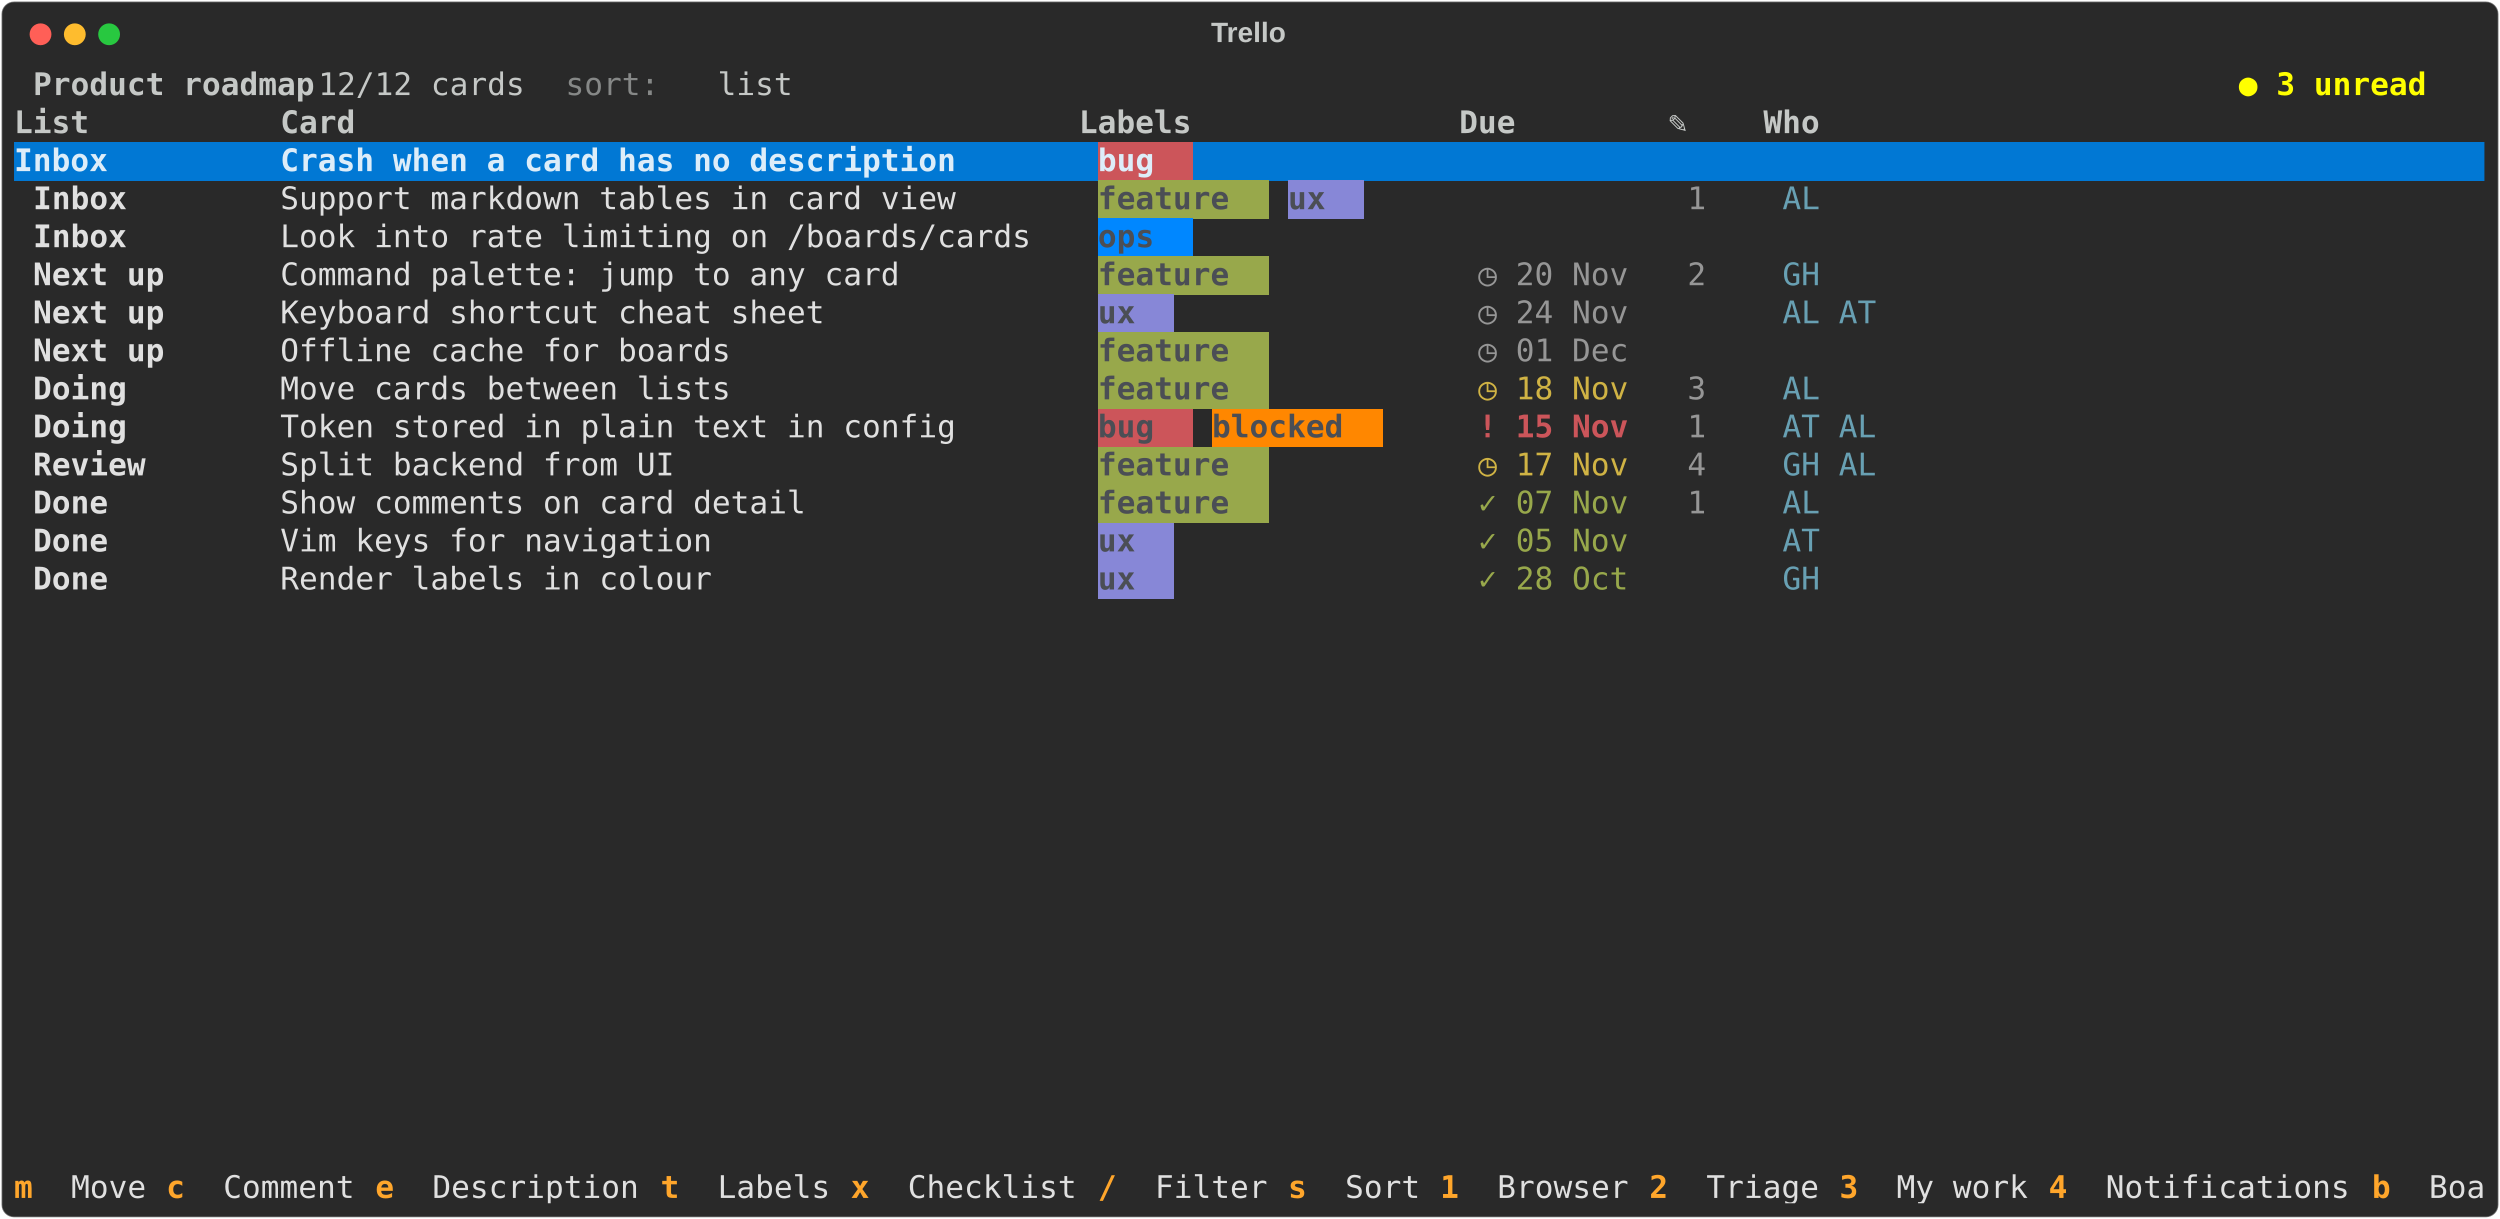
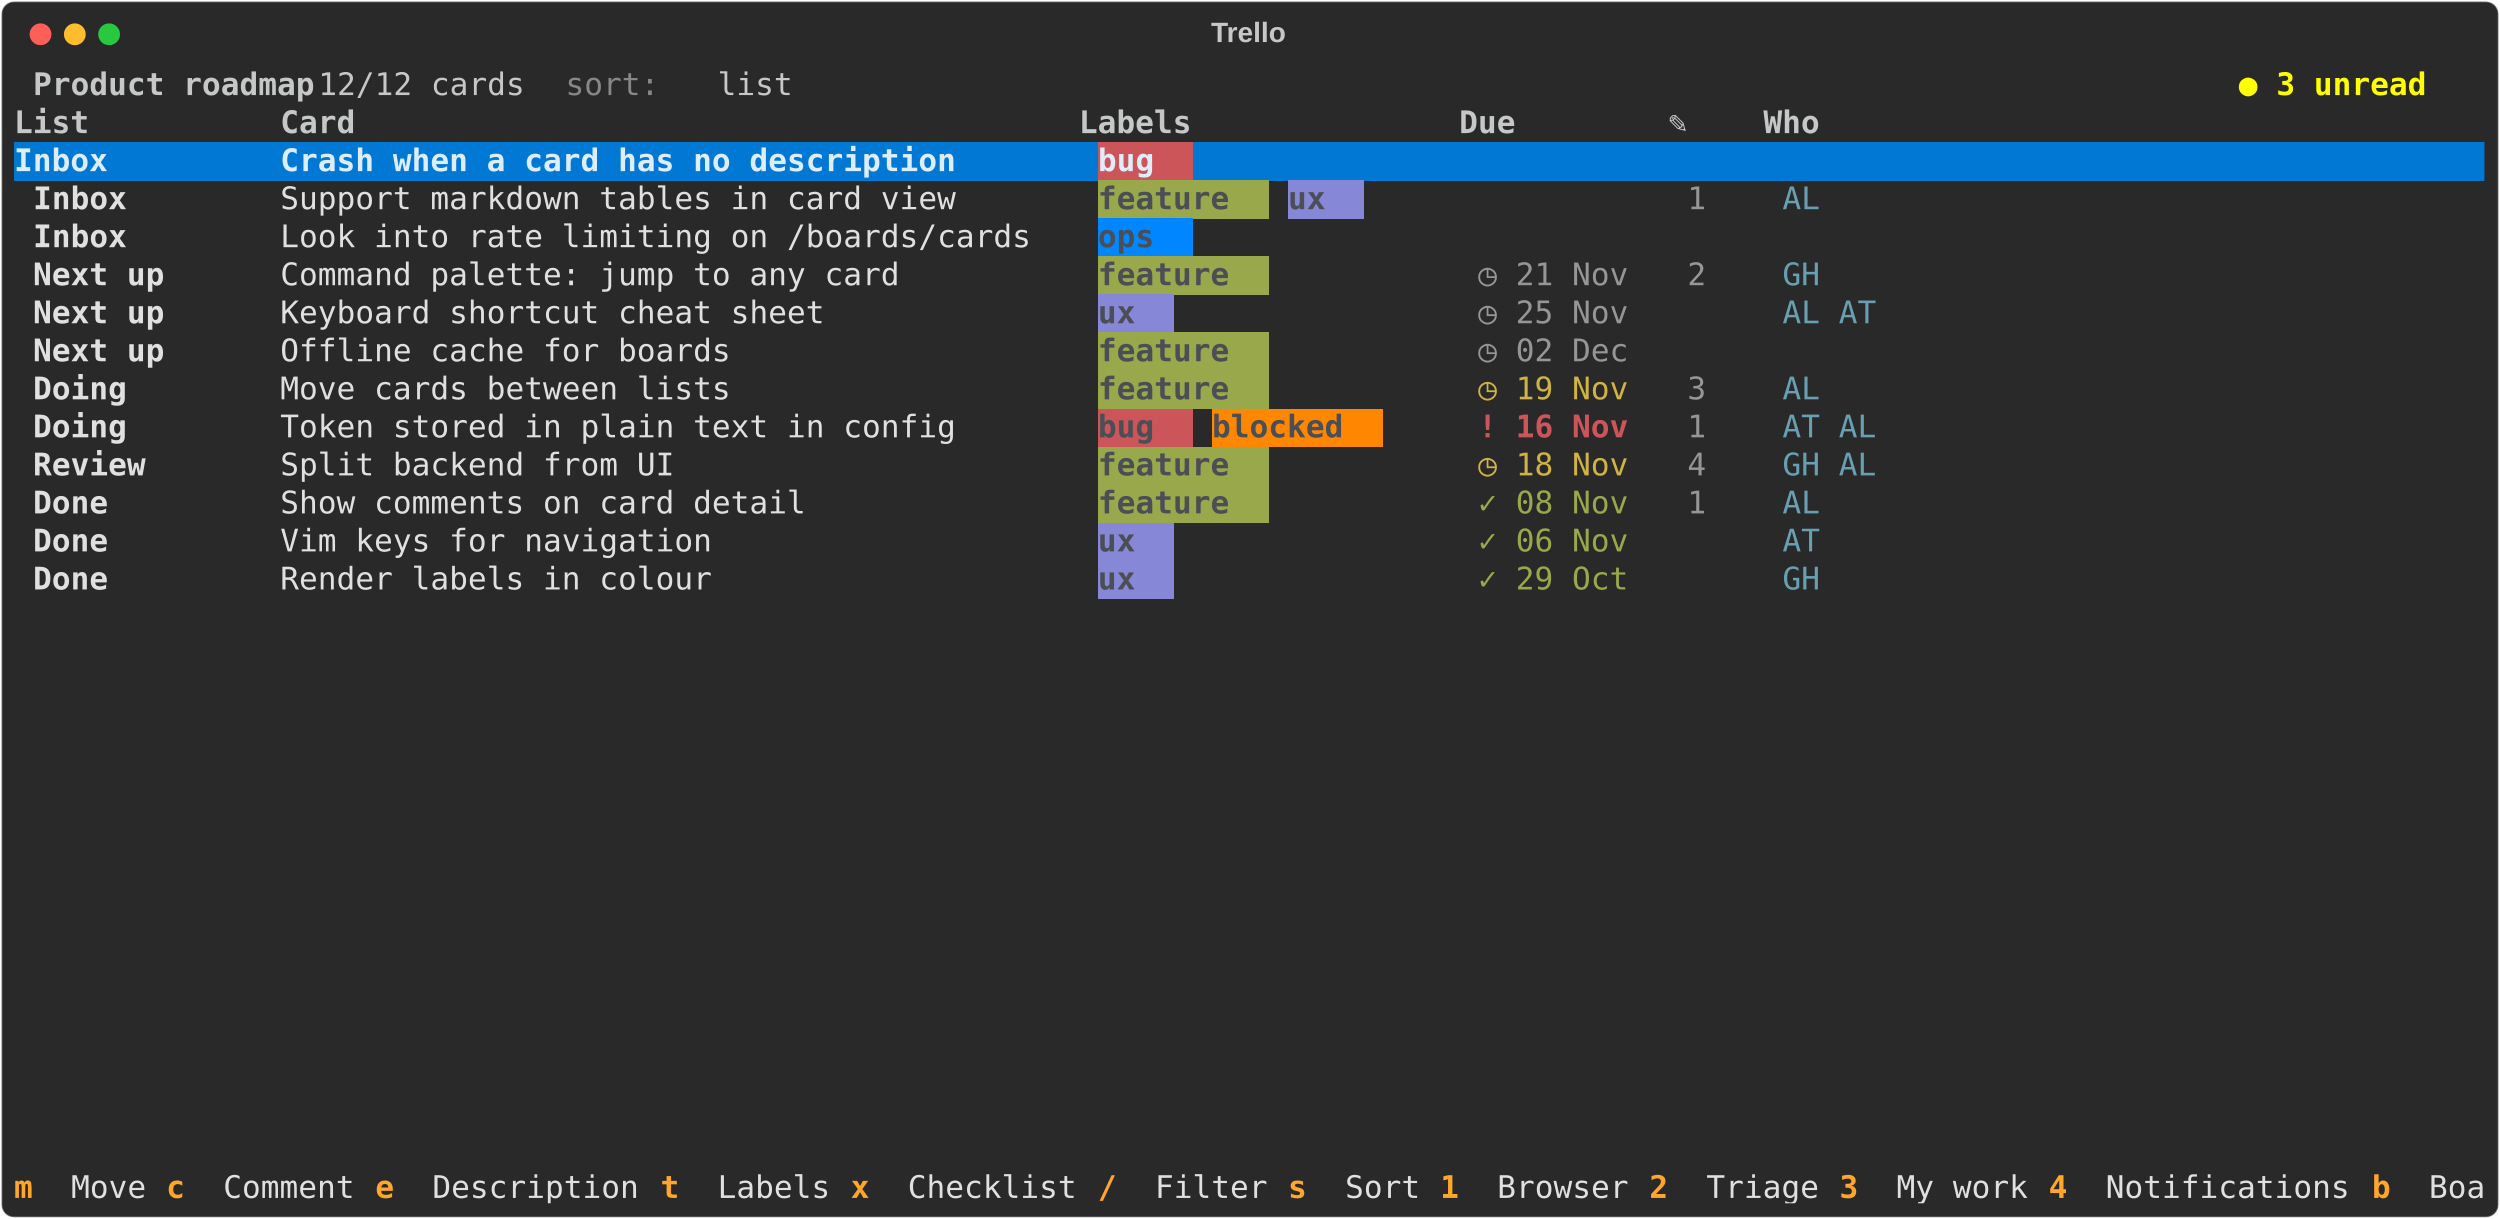
<svg xmlns="http://www.w3.org/2000/svg" class="rich-terminal" viewBox="0 0 1604 782.0">
  <style>

    @font-face {
        font-family: "Fira Code";
        src: local("FiraCode-Regular"),
                url("https://cdnjs.cloudflare.com/ajax/libs/firacode/6.2.0/woff2/FiraCode-Regular.woff2") format("woff2"),
                url("https://cdnjs.cloudflare.com/ajax/libs/firacode/6.2.0/woff/FiraCode-Regular.woff") format("woff");
        font-style: normal;
        font-weight: 400;
    }
    @font-face {
        font-family: "Fira Code";
        src: local("FiraCode-Bold"),
                url("https://cdnjs.cloudflare.com/ajax/libs/firacode/6.2.0/woff2/FiraCode-Bold.woff2") format("woff2"),
                url("https://cdnjs.cloudflare.com/ajax/libs/firacode/6.2.0/woff/FiraCode-Bold.woff") format("woff");
        font-style: bold;
        font-weight: 700;
    }

-     .terminal-4224282291-matrix {
+     .terminal-816737980-matrix {
        font-family: Fira Code, monospace;
        font-size: 20px;
        line-height: 24.4px;
        font-variant-east-asian: full-width;
    }

-     .terminal-4224282291-title {
+     .terminal-816737980-title {
        font-size: 18px;
        font-weight: bold;
        font-family: arial;
    }

-     .terminal-4224282291-r1 { fill: #c5c8c6 }
- .terminal-4224282291-r2 { fill: #c5c8c6;font-weight: bold }
- .terminal-4224282291-r3 { fill: #868887 }
- .terminal-4224282291-r4 { fill: #ffff00;font-weight: bold }
- .terminal-4224282291-r5 { fill: #fea62b }
- .terminal-4224282291-r6 { fill: #ddedf9;font-weight: bold }
- .terminal-4224282291-r7 { fill: #e0e0e0 }
- .terminal-4224282291-r8 { fill: #e0e0e0;font-weight: bold }
- .terminal-4224282291-r9 { fill: #4b4e55;font-weight: bold }
- .terminal-4224282291-r10 { fill: #969696 }
- .terminal-4224282291-r11 { fill: #68a0b3 }
- .terminal-4224282291-r12 { fill: #d0b344 }
- .terminal-4224282291-r13 { fill: #cc555a;font-weight: bold }
- .terminal-4224282291-r14 { fill: #98a84b }
- .terminal-4224282291-r15 { fill: #ffa62b;font-weight: bold }
+     .terminal-816737980-r1 { fill: #c5c8c6 }
+ .terminal-816737980-r2 { fill: #c5c8c6;font-weight: bold }
+ .terminal-816737980-r3 { fill: #868887 }
+ .terminal-816737980-r4 { fill: #ffff00;font-weight: bold }
+ .terminal-816737980-r5 { fill: #fea62b }
+ .terminal-816737980-r6 { fill: #ddedf9;font-weight: bold }
+ .terminal-816737980-r7 { fill: #e0e0e0 }
+ .terminal-816737980-r8 { fill: #e0e0e0;font-weight: bold }
+ .terminal-816737980-r9 { fill: #4b4e55;font-weight: bold }
+ .terminal-816737980-r10 { fill: #969696 }
+ .terminal-816737980-r11 { fill: #68a0b3 }
+ .terminal-816737980-r12 { fill: #d0b344 }
+ .terminal-816737980-r13 { fill: #cc555a;font-weight: bold }
+ .terminal-816737980-r14 { fill: #98a84b }
+ .terminal-816737980-r15 { fill: #ffa62b;font-weight: bold }
    </style>
  <defs>
-     <clipPath id="terminal-4224282291-clip-terminal">
+     <clipPath id="terminal-816737980-clip-terminal">
      <rect x="0" y="0" width="1585.0" height="731.0" />
    </clipPath>
-     <clipPath id="terminal-4224282291-line-0">
+     <clipPath id="terminal-816737980-line-0">
      <rect x="0" y="1.5" width="1586" height="24.65" />
    </clipPath>
-     <clipPath id="terminal-4224282291-line-1">
+     <clipPath id="terminal-816737980-line-1">
      <rect x="0" y="25.9" width="1586" height="24.65" />
    </clipPath>
-     <clipPath id="terminal-4224282291-line-2">
+     <clipPath id="terminal-816737980-line-2">
      <rect x="0" y="50.3" width="1586" height="24.65" />
    </clipPath>
-     <clipPath id="terminal-4224282291-line-3">
+     <clipPath id="terminal-816737980-line-3">
      <rect x="0" y="74.7" width="1586" height="24.65" />
    </clipPath>
-     <clipPath id="terminal-4224282291-line-4">
+     <clipPath id="terminal-816737980-line-4">
      <rect x="0" y="99.1" width="1586" height="24.65" />
    </clipPath>
-     <clipPath id="terminal-4224282291-line-5">
+     <clipPath id="terminal-816737980-line-5">
      <rect x="0" y="123.5" width="1586" height="24.65" />
    </clipPath>
-     <clipPath id="terminal-4224282291-line-6">
+     <clipPath id="terminal-816737980-line-6">
      <rect x="0" y="147.9" width="1586" height="24.65" />
    </clipPath>
-     <clipPath id="terminal-4224282291-line-7">
+     <clipPath id="terminal-816737980-line-7">
      <rect x="0" y="172.3" width="1586" height="24.65" />
    </clipPath>
-     <clipPath id="terminal-4224282291-line-8">
+     <clipPath id="terminal-816737980-line-8">
      <rect x="0" y="196.7" width="1586" height="24.65" />
    </clipPath>
-     <clipPath id="terminal-4224282291-line-9">
+     <clipPath id="terminal-816737980-line-9">
      <rect x="0" y="221.1" width="1586" height="24.65" />
    </clipPath>
-     <clipPath id="terminal-4224282291-line-10">
+     <clipPath id="terminal-816737980-line-10">
      <rect x="0" y="245.5" width="1586" height="24.65" />
    </clipPath>
-     <clipPath id="terminal-4224282291-line-11">
+     <clipPath id="terminal-816737980-line-11">
      <rect x="0" y="269.9" width="1586" height="24.65" />
    </clipPath>
-     <clipPath id="terminal-4224282291-line-12">
+     <clipPath id="terminal-816737980-line-12">
      <rect x="0" y="294.3" width="1586" height="24.65" />
    </clipPath>
-     <clipPath id="terminal-4224282291-line-13">
+     <clipPath id="terminal-816737980-line-13">
      <rect x="0" y="318.7" width="1586" height="24.65" />
    </clipPath>
-     <clipPath id="terminal-4224282291-line-14">
+     <clipPath id="terminal-816737980-line-14">
      <rect x="0" y="343.1" width="1586" height="24.65" />
    </clipPath>
-     <clipPath id="terminal-4224282291-line-15">
+     <clipPath id="terminal-816737980-line-15">
      <rect x="0" y="367.5" width="1586" height="24.65" />
    </clipPath>
-     <clipPath id="terminal-4224282291-line-16">
+     <clipPath id="terminal-816737980-line-16">
      <rect x="0" y="391.9" width="1586" height="24.65" />
    </clipPath>
-     <clipPath id="terminal-4224282291-line-17">
+     <clipPath id="terminal-816737980-line-17">
      <rect x="0" y="416.3" width="1586" height="24.65" />
    </clipPath>
-     <clipPath id="terminal-4224282291-line-18">
+     <clipPath id="terminal-816737980-line-18">
      <rect x="0" y="440.7" width="1586" height="24.65" />
    </clipPath>
-     <clipPath id="terminal-4224282291-line-19">
+     <clipPath id="terminal-816737980-line-19">
      <rect x="0" y="465.1" width="1586" height="24.65" />
    </clipPath>
-     <clipPath id="terminal-4224282291-line-20">
+     <clipPath id="terminal-816737980-line-20">
      <rect x="0" y="489.5" width="1586" height="24.65" />
    </clipPath>
-     <clipPath id="terminal-4224282291-line-21">
+     <clipPath id="terminal-816737980-line-21">
      <rect x="0" y="513.9" width="1586" height="24.65" />
    </clipPath>
-     <clipPath id="terminal-4224282291-line-22">
+     <clipPath id="terminal-816737980-line-22">
      <rect x="0" y="538.3" width="1586" height="24.65" />
    </clipPath>
-     <clipPath id="terminal-4224282291-line-23">
+     <clipPath id="terminal-816737980-line-23">
      <rect x="0" y="562.7" width="1586" height="24.65" />
    </clipPath>
-     <clipPath id="terminal-4224282291-line-24">
+     <clipPath id="terminal-816737980-line-24">
      <rect x="0" y="587.1" width="1586" height="24.65" />
    </clipPath>
-     <clipPath id="terminal-4224282291-line-25">
+     <clipPath id="terminal-816737980-line-25">
      <rect x="0" y="611.5" width="1586" height="24.65" />
    </clipPath>
-     <clipPath id="terminal-4224282291-line-26">
+     <clipPath id="terminal-816737980-line-26">
      <rect x="0" y="635.9" width="1586" height="24.65" />
    </clipPath>
-     <clipPath id="terminal-4224282291-line-27">
+     <clipPath id="terminal-816737980-line-27">
      <rect x="0" y="660.3" width="1586" height="24.65" />
    </clipPath>
-     <clipPath id="terminal-4224282291-line-28">
+     <clipPath id="terminal-816737980-line-28">
      <rect x="0" y="684.7" width="1586" height="24.65" />
    </clipPath>
  </defs>
  <rect fill="#292929" stroke="rgba(255,255,255,0.35)" stroke-width="1" x="1" y="1" width="1602" height="780" rx="8" />
-   <text class="terminal-4224282291-title" fill="#c5c8c6" text-anchor="middle" x="801" y="27">Trello</text>
+   <text class="terminal-816737980-title" fill="#c5c8c6" text-anchor="middle" x="801" y="27">Trello</text>
  <g transform="translate(26,22)">
    <circle cx="0" cy="0" r="7" fill="#ff5f57" />
    <circle cx="22" cy="0" r="7" fill="#febc2e" />
    <circle cx="44" cy="0" r="7" fill="#28c840" />
  </g>
-   <g transform="translate(9, 41)" clip-path="url(#terminal-4224282291-clip-terminal)">
+   <g transform="translate(9, 41)" clip-path="url(#terminal-816737980-clip-terminal)">
    <rect fill="#0178d4" x="0" y="50.3" width="170.8" height="24.65" shape-rendering="crispEdges" />
    <rect fill="#0178d4" x="170.8" y="50.3" width="512.4" height="24.65" shape-rendering="crispEdges" />
    <rect fill="#0178d4" x="683.2" y="50.3" width="12.2" height="24.65" shape-rendering="crispEdges" />
    <rect fill="#cc555a" x="695.4" y="50.3" width="61" height="24.65" shape-rendering="crispEdges" />
    <rect fill="#0178d4" x="756.4" y="50.3" width="170.8" height="24.65" shape-rendering="crispEdges" />
    <rect fill="#0178d4" x="927.2" y="50.3" width="134.2" height="24.65" shape-rendering="crispEdges" />
    <rect fill="#0178d4" x="1061.4" y="50.3" width="61" height="24.65" shape-rendering="crispEdges" />
    <rect fill="#0178d4" x="1122.4" y="50.3" width="122" height="24.65" shape-rendering="crispEdges" />
    <rect fill="#0178d4" x="1244.4" y="50.3" width="341.6" height="24.65" shape-rendering="crispEdges" />
    <rect fill="#98a84b" x="695.4" y="74.7" width="109.8" height="24.65" shape-rendering="crispEdges" />
    <rect fill="#8787d7" x="817.4" y="74.7" width="48.8" height="24.65" shape-rendering="crispEdges" />
    <rect fill="#0087ff" x="695.4" y="99.1" width="61" height="24.65" shape-rendering="crispEdges" />
    <rect fill="#98a84b" x="695.4" y="123.5" width="109.8" height="24.65" shape-rendering="crispEdges" />
    <rect fill="#8787d7" x="695.4" y="147.9" width="48.8" height="24.65" shape-rendering="crispEdges" />
    <rect fill="#98a84b" x="695.4" y="172.3" width="109.8" height="24.65" shape-rendering="crispEdges" />
    <rect fill="#98a84b" x="695.4" y="196.7" width="109.8" height="24.65" shape-rendering="crispEdges" />
    <rect fill="#cc555a" x="695.4" y="221.1" width="61" height="24.65" shape-rendering="crispEdges" />
    <rect fill="#ff8700" x="768.6" y="221.1" width="109.8" height="24.65" shape-rendering="crispEdges" />
    <rect fill="#98a84b" x="695.4" y="245.5" width="109.8" height="24.65" shape-rendering="crispEdges" />
    <rect fill="#98a84b" x="695.4" y="269.9" width="109.8" height="24.65" shape-rendering="crispEdges" />
    <rect fill="#8787d7" x="695.4" y="294.3" width="48.8" height="24.65" shape-rendering="crispEdges" />
    <rect fill="#8787d7" x="695.4" y="318.7" width="48.8" height="24.65" shape-rendering="crispEdges" />
-     <g class="terminal-4224282291-matrix">
-       <text class="terminal-4224282291-r2" x="12.2" y="20" textLength="183" clip-path="url(#terminal-4224282291-line-0)">Product roadmap</text>
-       <text class="terminal-4224282291-r1" x="195.2" y="20" textLength="158.6" clip-path="url(#terminal-4224282291-line-0)">  12/12 cards</text>
-       <text class="terminal-4224282291-r3" x="353.8" y="20" textLength="97.6" clip-path="url(#terminal-4224282291-line-0)">  sort: </text>
-       <text class="terminal-4224282291-r1" x="451.4" y="20" textLength="48.8" clip-path="url(#terminal-4224282291-line-0)">list</text>
-       <text class="terminal-4224282291-r4" x="1427.4" y="20" textLength="122" clip-path="url(#terminal-4224282291-line-0)">● 3 unread</text>
-       <text class="terminal-4224282291-r1" x="1586" y="20" textLength="12.2" clip-path="url(#terminal-4224282291-line-0)">
- </text>
-       <text class="terminal-4224282291-r2" x="0" y="44.4" textLength="170.8" clip-path="url(#terminal-4224282291-line-1)"> List         </text>
-       <text class="terminal-4224282291-r2" x="170.8" y="44.4" textLength="512.4" clip-path="url(#terminal-4224282291-line-1)"> Card                                     </text>
-       <text class="terminal-4224282291-r2" x="683.2" y="44.4" textLength="244" clip-path="url(#terminal-4224282291-line-1)"> Labels             </text>
-       <text class="terminal-4224282291-r2" x="927.2" y="44.4" textLength="134.2" clip-path="url(#terminal-4224282291-line-1)"> Due       </text>
-       <text class="terminal-4224282291-r2" x="1061.4" y="44.4" textLength="61" clip-path="url(#terminal-4224282291-line-1)"> ✎   </text>
-       <text class="terminal-4224282291-r2" x="1122.4" y="44.4" textLength="122" clip-path="url(#terminal-4224282291-line-1)"> Who      </text>
-       <text class="terminal-4224282291-r1" x="1586" y="44.4" textLength="12.2" clip-path="url(#terminal-4224282291-line-1)">
- </text>
-       <text class="terminal-4224282291-r6" x="0" y="68.8" textLength="170.8" clip-path="url(#terminal-4224282291-line-2)"> Inbox        </text>
-       <text class="terminal-4224282291-r6" x="170.8" y="68.8" textLength="512.4" clip-path="url(#terminal-4224282291-line-2)"> Crash when a card has no description     </text>
-       <text class="terminal-4224282291-r6" x="695.4" y="68.8" textLength="61" clip-path="url(#terminal-4224282291-line-2)"> bug </text>
-       <text class="terminal-4224282291-r1" x="1586" y="68.8" textLength="12.2" clip-path="url(#terminal-4224282291-line-2)">
- </text>
-       <text class="terminal-4224282291-r8" x="12.2" y="93.2" textLength="61" clip-path="url(#terminal-4224282291-line-3)">Inbox</text>
-       <text class="terminal-4224282291-r7" x="170.8" y="93.2" textLength="512.4" clip-path="url(#terminal-4224282291-line-3)"> Support markdown tables in card view     </text>
-       <text class="terminal-4224282291-r9" x="695.4" y="93.2" textLength="109.8" clip-path="url(#terminal-4224282291-line-3)"> feature </text>
-       <text class="terminal-4224282291-r9" x="817.4" y="93.2" textLength="48.8" clip-path="url(#terminal-4224282291-line-3)"> ux </text>
-       <text class="terminal-4224282291-r10" x="1073.6" y="93.2" textLength="12.2" clip-path="url(#terminal-4224282291-line-3)">1</text>
-       <text class="terminal-4224282291-r11" x="1134.6" y="93.2" textLength="24.4" clip-path="url(#terminal-4224282291-line-3)">AL</text>
-       <text class="terminal-4224282291-r1" x="1586" y="93.2" textLength="12.2" clip-path="url(#terminal-4224282291-line-3)">
- </text>
-       <text class="terminal-4224282291-r8" x="12.2" y="117.6" textLength="61" clip-path="url(#terminal-4224282291-line-4)">Inbox</text>
-       <text class="terminal-4224282291-r7" x="170.8" y="117.6" textLength="512.4" clip-path="url(#terminal-4224282291-line-4)"> Look into rate limiting on /boards/cards </text>
-       <text class="terminal-4224282291-r9" x="695.4" y="117.6" textLength="61" clip-path="url(#terminal-4224282291-line-4)"> ops </text>
-       <text class="terminal-4224282291-r1" x="1586" y="117.6" textLength="12.2" clip-path="url(#terminal-4224282291-line-4)">
- </text>
-       <text class="terminal-4224282291-r8" x="12.2" y="142" textLength="85.4" clip-path="url(#terminal-4224282291-line-5)">Next up</text>
-       <text class="terminal-4224282291-r7" x="170.8" y="142" textLength="512.4" clip-path="url(#terminal-4224282291-line-5)"> Command palette: jump to any card        </text>
-       <text class="terminal-4224282291-r9" x="695.4" y="142" textLength="109.8" clip-path="url(#terminal-4224282291-line-5)"> feature </text>
-       <text class="terminal-4224282291-r10" x="939.4" y="142" textLength="97.6" clip-path="url(#terminal-4224282291-line-5)">◷ 20 Nov</text>
-       <text class="terminal-4224282291-r10" x="1073.6" y="142" textLength="12.2" clip-path="url(#terminal-4224282291-line-5)">2</text>
-       <text class="terminal-4224282291-r11" x="1134.6" y="142" textLength="24.4" clip-path="url(#terminal-4224282291-line-5)">GH</text>
-       <text class="terminal-4224282291-r1" x="1586" y="142" textLength="12.2" clip-path="url(#terminal-4224282291-line-5)">
- </text>
-       <text class="terminal-4224282291-r8" x="12.2" y="166.4" textLength="85.4" clip-path="url(#terminal-4224282291-line-6)">Next up</text>
-       <text class="terminal-4224282291-r7" x="170.8" y="166.4" textLength="512.4" clip-path="url(#terminal-4224282291-line-6)"> Keyboard shortcut cheat sheet            </text>
-       <text class="terminal-4224282291-r9" x="695.4" y="166.4" textLength="48.8" clip-path="url(#terminal-4224282291-line-6)"> ux </text>
-       <text class="terminal-4224282291-r10" x="939.4" y="166.4" textLength="97.6" clip-path="url(#terminal-4224282291-line-6)">◷ 24 Nov</text>
-       <text class="terminal-4224282291-r11" x="1134.6" y="166.4" textLength="61" clip-path="url(#terminal-4224282291-line-6)">AL AT</text>
-       <text class="terminal-4224282291-r1" x="1586" y="166.4" textLength="12.2" clip-path="url(#terminal-4224282291-line-6)">
- </text>
-       <text class="terminal-4224282291-r8" x="12.2" y="190.8" textLength="85.4" clip-path="url(#terminal-4224282291-line-7)">Next up</text>
-       <text class="terminal-4224282291-r7" x="170.8" y="190.8" textLength="512.4" clip-path="url(#terminal-4224282291-line-7)"> Offline cache for boards                 </text>
-       <text class="terminal-4224282291-r9" x="695.4" y="190.8" textLength="109.8" clip-path="url(#terminal-4224282291-line-7)"> feature </text>
-       <text class="terminal-4224282291-r10" x="939.4" y="190.8" textLength="97.6" clip-path="url(#terminal-4224282291-line-7)">◷ 01 Dec</text>
-       <text class="terminal-4224282291-r1" x="1586" y="190.8" textLength="12.2" clip-path="url(#terminal-4224282291-line-7)">
- </text>
-       <text class="terminal-4224282291-r8" x="12.2" y="215.2" textLength="61" clip-path="url(#terminal-4224282291-line-8)">Doing</text>
-       <text class="terminal-4224282291-r7" x="170.8" y="215.2" textLength="512.4" clip-path="url(#terminal-4224282291-line-8)"> Move cards between lists                 </text>
-       <text class="terminal-4224282291-r9" x="695.4" y="215.2" textLength="109.8" clip-path="url(#terminal-4224282291-line-8)"> feature </text>
-       <text class="terminal-4224282291-r12" x="939.4" y="215.2" textLength="97.6" clip-path="url(#terminal-4224282291-line-8)">◷ 18 Nov</text>
-       <text class="terminal-4224282291-r10" x="1073.6" y="215.2" textLength="12.2" clip-path="url(#terminal-4224282291-line-8)">3</text>
-       <text class="terminal-4224282291-r11" x="1134.6" y="215.2" textLength="24.4" clip-path="url(#terminal-4224282291-line-8)">AL</text>
-       <text class="terminal-4224282291-r1" x="1586" y="215.2" textLength="12.2" clip-path="url(#terminal-4224282291-line-8)">
- </text>
-       <text class="terminal-4224282291-r8" x="12.2" y="239.6" textLength="61" clip-path="url(#terminal-4224282291-line-9)">Doing</text>
-       <text class="terminal-4224282291-r7" x="170.8" y="239.6" textLength="512.4" clip-path="url(#terminal-4224282291-line-9)"> Token stored in plain text in config     </text>
-       <text class="terminal-4224282291-r9" x="695.4" y="239.6" textLength="61" clip-path="url(#terminal-4224282291-line-9)"> bug </text>
-       <text class="terminal-4224282291-r9" x="768.6" y="239.6" textLength="109.8" clip-path="url(#terminal-4224282291-line-9)"> blocked </text>
-       <text class="terminal-4224282291-r13" x="939.4" y="239.6" textLength="97.6" clip-path="url(#terminal-4224282291-line-9)">! 15 Nov</text>
-       <text class="terminal-4224282291-r10" x="1073.6" y="239.6" textLength="12.2" clip-path="url(#terminal-4224282291-line-9)">1</text>
-       <text class="terminal-4224282291-r11" x="1134.6" y="239.6" textLength="61" clip-path="url(#terminal-4224282291-line-9)">AT AL</text>
-       <text class="terminal-4224282291-r1" x="1586" y="239.6" textLength="12.2" clip-path="url(#terminal-4224282291-line-9)">
- </text>
-       <text class="terminal-4224282291-r8" x="12.2" y="264" textLength="73.2" clip-path="url(#terminal-4224282291-line-10)">Review</text>
-       <text class="terminal-4224282291-r7" x="170.8" y="264" textLength="512.4" clip-path="url(#terminal-4224282291-line-10)"> Split backend from UI                    </text>
-       <text class="terminal-4224282291-r9" x="695.4" y="264" textLength="109.8" clip-path="url(#terminal-4224282291-line-10)"> feature </text>
-       <text class="terminal-4224282291-r12" x="939.4" y="264" textLength="97.6" clip-path="url(#terminal-4224282291-line-10)">◷ 17 Nov</text>
-       <text class="terminal-4224282291-r10" x="1073.6" y="264" textLength="12.2" clip-path="url(#terminal-4224282291-line-10)">4</text>
-       <text class="terminal-4224282291-r11" x="1134.6" y="264" textLength="61" clip-path="url(#terminal-4224282291-line-10)">GH AL</text>
-       <text class="terminal-4224282291-r1" x="1586" y="264" textLength="12.2" clip-path="url(#terminal-4224282291-line-10)">
- </text>
-       <text class="terminal-4224282291-r8" x="12.2" y="288.4" textLength="48.8" clip-path="url(#terminal-4224282291-line-11)">Done</text>
-       <text class="terminal-4224282291-r7" x="170.8" y="288.4" textLength="512.4" clip-path="url(#terminal-4224282291-line-11)"> Show comments on card detail             </text>
-       <text class="terminal-4224282291-r9" x="695.4" y="288.4" textLength="109.8" clip-path="url(#terminal-4224282291-line-11)"> feature </text>
-       <text class="terminal-4224282291-r14" x="939.4" y="288.4" textLength="97.6" clip-path="url(#terminal-4224282291-line-11)">✓ 07 Nov</text>
-       <text class="terminal-4224282291-r10" x="1073.6" y="288.4" textLength="12.2" clip-path="url(#terminal-4224282291-line-11)">1</text>
-       <text class="terminal-4224282291-r11" x="1134.6" y="288.4" textLength="24.4" clip-path="url(#terminal-4224282291-line-11)">AL</text>
-       <text class="terminal-4224282291-r1" x="1586" y="288.4" textLength="12.2" clip-path="url(#terminal-4224282291-line-11)">
- </text>
-       <text class="terminal-4224282291-r8" x="12.2" y="312.8" textLength="48.8" clip-path="url(#terminal-4224282291-line-12)">Done</text>
-       <text class="terminal-4224282291-r7" x="170.8" y="312.8" textLength="512.4" clip-path="url(#terminal-4224282291-line-12)"> Vim keys for navigation                  </text>
-       <text class="terminal-4224282291-r9" x="695.4" y="312.8" textLength="48.8" clip-path="url(#terminal-4224282291-line-12)"> ux </text>
-       <text class="terminal-4224282291-r14" x="939.4" y="312.8" textLength="97.6" clip-path="url(#terminal-4224282291-line-12)">✓ 05 Nov</text>
-       <text class="terminal-4224282291-r11" x="1134.6" y="312.8" textLength="24.4" clip-path="url(#terminal-4224282291-line-12)">AT</text>
-       <text class="terminal-4224282291-r1" x="1586" y="312.8" textLength="12.2" clip-path="url(#terminal-4224282291-line-12)">
- </text>
-       <text class="terminal-4224282291-r8" x="12.2" y="337.2" textLength="48.8" clip-path="url(#terminal-4224282291-line-13)">Done</text>
-       <text class="terminal-4224282291-r7" x="170.8" y="337.2" textLength="512.4" clip-path="url(#terminal-4224282291-line-13)"> Render labels in colour                  </text>
-       <text class="terminal-4224282291-r9" x="695.4" y="337.2" textLength="48.8" clip-path="url(#terminal-4224282291-line-13)"> ux </text>
-       <text class="terminal-4224282291-r14" x="939.4" y="337.2" textLength="97.6" clip-path="url(#terminal-4224282291-line-13)">✓ 28 Oct</text>
-       <text class="terminal-4224282291-r11" x="1134.6" y="337.2" textLength="24.4" clip-path="url(#terminal-4224282291-line-13)">GH</text>
-       <text class="terminal-4224282291-r1" x="1586" y="337.2" textLength="12.2" clip-path="url(#terminal-4224282291-line-13)">
- </text>
-       <text class="terminal-4224282291-r1" x="1586" y="361.6" textLength="12.2" clip-path="url(#terminal-4224282291-line-14)">
- </text>
-       <text class="terminal-4224282291-r1" x="1586" y="386" textLength="12.2" clip-path="url(#terminal-4224282291-line-15)">
- </text>
-       <text class="terminal-4224282291-r1" x="1586" y="410.4" textLength="12.2" clip-path="url(#terminal-4224282291-line-16)">
- </text>
-       <text class="terminal-4224282291-r1" x="1586" y="434.8" textLength="12.2" clip-path="url(#terminal-4224282291-line-17)">
- </text>
-       <text class="terminal-4224282291-r1" x="1586" y="459.2" textLength="12.2" clip-path="url(#terminal-4224282291-line-18)">
- </text>
-       <text class="terminal-4224282291-r1" x="1586" y="483.6" textLength="12.2" clip-path="url(#terminal-4224282291-line-19)">
- </text>
-       <text class="terminal-4224282291-r1" x="1586" y="508" textLength="12.2" clip-path="url(#terminal-4224282291-line-20)">
- </text>
-       <text class="terminal-4224282291-r1" x="1586" y="532.4" textLength="12.2" clip-path="url(#terminal-4224282291-line-21)">
- </text>
-       <text class="terminal-4224282291-r1" x="1586" y="556.8" textLength="12.2" clip-path="url(#terminal-4224282291-line-22)">
- </text>
-       <text class="terminal-4224282291-r1" x="1586" y="581.2" textLength="12.2" clip-path="url(#terminal-4224282291-line-23)">
- </text>
-       <text class="terminal-4224282291-r1" x="1586" y="605.6" textLength="12.2" clip-path="url(#terminal-4224282291-line-24)">
- </text>
-       <text class="terminal-4224282291-r1" x="1586" y="630" textLength="12.2" clip-path="url(#terminal-4224282291-line-25)">
- </text>
-       <text class="terminal-4224282291-r1" x="1586" y="654.4" textLength="12.2" clip-path="url(#terminal-4224282291-line-26)">
- </text>
-       <text class="terminal-4224282291-r1" x="1586" y="678.8" textLength="12.2" clip-path="url(#terminal-4224282291-line-27)">
- </text>
-       <text class="terminal-4224282291-r1" x="1586" y="703.2" textLength="12.2" clip-path="url(#terminal-4224282291-line-28)">
- </text>
-       <text class="terminal-4224282291-r15" x="0" y="727.6" textLength="36.6" clip-path="url(#terminal-4224282291-line-29)"> m </text>
-       <text class="terminal-4224282291-r7" x="36.6" y="727.6" textLength="61" clip-path="url(#terminal-4224282291-line-29)">Move </text>
-       <text class="terminal-4224282291-r15" x="97.6" y="727.6" textLength="36.6" clip-path="url(#terminal-4224282291-line-29)"> c </text>
-       <text class="terminal-4224282291-r7" x="134.2" y="727.6" textLength="97.6" clip-path="url(#terminal-4224282291-line-29)">Comment </text>
-       <text class="terminal-4224282291-r15" x="231.8" y="727.6" textLength="36.6" clip-path="url(#terminal-4224282291-line-29)"> e </text>
-       <text class="terminal-4224282291-r7" x="268.4" y="727.6" textLength="146.4" clip-path="url(#terminal-4224282291-line-29)">Description </text>
-       <text class="terminal-4224282291-r15" x="414.8" y="727.6" textLength="36.6" clip-path="url(#terminal-4224282291-line-29)"> t </text>
-       <text class="terminal-4224282291-r7" x="451.4" y="727.6" textLength="85.4" clip-path="url(#terminal-4224282291-line-29)">Labels </text>
-       <text class="terminal-4224282291-r15" x="536.8" y="727.6" textLength="36.6" clip-path="url(#terminal-4224282291-line-29)"> x </text>
-       <text class="terminal-4224282291-r7" x="573.4" y="727.6" textLength="122" clip-path="url(#terminal-4224282291-line-29)">Checklist </text>
-       <text class="terminal-4224282291-r15" x="695.4" y="727.6" textLength="36.6" clip-path="url(#terminal-4224282291-line-29)"> / </text>
-       <text class="terminal-4224282291-r7" x="732" y="727.6" textLength="85.4" clip-path="url(#terminal-4224282291-line-29)">Filter </text>
-       <text class="terminal-4224282291-r15" x="817.4" y="727.6" textLength="36.6" clip-path="url(#terminal-4224282291-line-29)"> s </text>
-       <text class="terminal-4224282291-r7" x="854" y="727.6" textLength="61" clip-path="url(#terminal-4224282291-line-29)">Sort </text>
-       <text class="terminal-4224282291-r15" x="915" y="727.6" textLength="36.6" clip-path="url(#terminal-4224282291-line-29)"> 1 </text>
-       <text class="terminal-4224282291-r7" x="951.6" y="727.6" textLength="97.6" clip-path="url(#terminal-4224282291-line-29)">Browser </text>
-       <text class="terminal-4224282291-r15" x="1049.2" y="727.6" textLength="36.6" clip-path="url(#terminal-4224282291-line-29)"> 2 </text>
-       <text class="terminal-4224282291-r7" x="1085.8" y="727.6" textLength="85.4" clip-path="url(#terminal-4224282291-line-29)">Triage </text>
-       <text class="terminal-4224282291-r15" x="1171.2" y="727.6" textLength="36.6" clip-path="url(#terminal-4224282291-line-29)"> 3 </text>
-       <text class="terminal-4224282291-r7" x="1207.8" y="727.6" textLength="97.6" clip-path="url(#terminal-4224282291-line-29)">My work </text>
-       <text class="terminal-4224282291-r15" x="1305.4" y="727.6" textLength="36.6" clip-path="url(#terminal-4224282291-line-29)"> 4 </text>
-       <text class="terminal-4224282291-r7" x="1342" y="727.6" textLength="170.8" clip-path="url(#terminal-4224282291-line-29)">Notifications </text>
-       <text class="terminal-4224282291-r15" x="1512.8" y="727.6" textLength="36.6" clip-path="url(#terminal-4224282291-line-29)"> b </text>
-       <text class="terminal-4224282291-r7" x="1549.4" y="727.6" textLength="36.6" clip-path="url(#terminal-4224282291-line-29)">Boa</text>
+     <g class="terminal-816737980-matrix">
+       <text class="terminal-816737980-r2" x="12.2" y="20" textLength="183" clip-path="url(#terminal-816737980-line-0)">Product roadmap</text>
+       <text class="terminal-816737980-r1" x="195.2" y="20" textLength="158.6" clip-path="url(#terminal-816737980-line-0)">  12/12 cards</text>
+       <text class="terminal-816737980-r3" x="353.8" y="20" textLength="97.6" clip-path="url(#terminal-816737980-line-0)">  sort: </text>
+       <text class="terminal-816737980-r1" x="451.4" y="20" textLength="48.8" clip-path="url(#terminal-816737980-line-0)">list</text>
+       <text class="terminal-816737980-r4" x="1427.4" y="20" textLength="122" clip-path="url(#terminal-816737980-line-0)">● 3 unread</text>
+       <text class="terminal-816737980-r1" x="1586" y="20" textLength="12.2" clip-path="url(#terminal-816737980-line-0)">
+ </text>
+       <text class="terminal-816737980-r2" x="0" y="44.4" textLength="170.8" clip-path="url(#terminal-816737980-line-1)"> List         </text>
+       <text class="terminal-816737980-r2" x="170.8" y="44.4" textLength="512.4" clip-path="url(#terminal-816737980-line-1)"> Card                                     </text>
+       <text class="terminal-816737980-r2" x="683.2" y="44.4" textLength="244" clip-path="url(#terminal-816737980-line-1)"> Labels             </text>
+       <text class="terminal-816737980-r2" x="927.2" y="44.4" textLength="134.2" clip-path="url(#terminal-816737980-line-1)"> Due       </text>
+       <text class="terminal-816737980-r2" x="1061.4" y="44.4" textLength="61" clip-path="url(#terminal-816737980-line-1)"> ✎   </text>
+       <text class="terminal-816737980-r2" x="1122.4" y="44.4" textLength="122" clip-path="url(#terminal-816737980-line-1)"> Who      </text>
+       <text class="terminal-816737980-r1" x="1586" y="44.4" textLength="12.2" clip-path="url(#terminal-816737980-line-1)">
+ </text>
+       <text class="terminal-816737980-r6" x="0" y="68.8" textLength="170.8" clip-path="url(#terminal-816737980-line-2)"> Inbox        </text>
+       <text class="terminal-816737980-r6" x="170.8" y="68.8" textLength="512.4" clip-path="url(#terminal-816737980-line-2)"> Crash when a card has no description     </text>
+       <text class="terminal-816737980-r6" x="695.4" y="68.8" textLength="61" clip-path="url(#terminal-816737980-line-2)"> bug </text>
+       <text class="terminal-816737980-r1" x="1586" y="68.8" textLength="12.2" clip-path="url(#terminal-816737980-line-2)">
+ </text>
+       <text class="terminal-816737980-r8" x="12.2" y="93.2" textLength="61" clip-path="url(#terminal-816737980-line-3)">Inbox</text>
+       <text class="terminal-816737980-r7" x="170.8" y="93.2" textLength="512.4" clip-path="url(#terminal-816737980-line-3)"> Support markdown tables in card view     </text>
+       <text class="terminal-816737980-r9" x="695.4" y="93.2" textLength="109.8" clip-path="url(#terminal-816737980-line-3)"> feature </text>
+       <text class="terminal-816737980-r9" x="817.4" y="93.2" textLength="48.8" clip-path="url(#terminal-816737980-line-3)"> ux </text>
+       <text class="terminal-816737980-r10" x="1073.6" y="93.2" textLength="12.2" clip-path="url(#terminal-816737980-line-3)">1</text>
+       <text class="terminal-816737980-r11" x="1134.6" y="93.2" textLength="24.4" clip-path="url(#terminal-816737980-line-3)">AL</text>
+       <text class="terminal-816737980-r1" x="1586" y="93.2" textLength="12.2" clip-path="url(#terminal-816737980-line-3)">
+ </text>
+       <text class="terminal-816737980-r8" x="12.2" y="117.6" textLength="61" clip-path="url(#terminal-816737980-line-4)">Inbox</text>
+       <text class="terminal-816737980-r7" x="170.8" y="117.6" textLength="512.4" clip-path="url(#terminal-816737980-line-4)"> Look into rate limiting on /boards/cards </text>
+       <text class="terminal-816737980-r9" x="695.4" y="117.6" textLength="61" clip-path="url(#terminal-816737980-line-4)"> ops </text>
+       <text class="terminal-816737980-r1" x="1586" y="117.6" textLength="12.2" clip-path="url(#terminal-816737980-line-4)">
+ </text>
+       <text class="terminal-816737980-r8" x="12.2" y="142" textLength="85.4" clip-path="url(#terminal-816737980-line-5)">Next up</text>
+       <text class="terminal-816737980-r7" x="170.8" y="142" textLength="512.4" clip-path="url(#terminal-816737980-line-5)"> Command palette: jump to any card        </text>
+       <text class="terminal-816737980-r9" x="695.4" y="142" textLength="109.8" clip-path="url(#terminal-816737980-line-5)"> feature </text>
+       <text class="terminal-816737980-r10" x="939.4" y="142" textLength="97.6" clip-path="url(#terminal-816737980-line-5)">◷ 21 Nov</text>
+       <text class="terminal-816737980-r10" x="1073.6" y="142" textLength="12.2" clip-path="url(#terminal-816737980-line-5)">2</text>
+       <text class="terminal-816737980-r11" x="1134.6" y="142" textLength="24.4" clip-path="url(#terminal-816737980-line-5)">GH</text>
+       <text class="terminal-816737980-r1" x="1586" y="142" textLength="12.2" clip-path="url(#terminal-816737980-line-5)">
+ </text>
+       <text class="terminal-816737980-r8" x="12.2" y="166.4" textLength="85.4" clip-path="url(#terminal-816737980-line-6)">Next up</text>
+       <text class="terminal-816737980-r7" x="170.8" y="166.4" textLength="512.4" clip-path="url(#terminal-816737980-line-6)"> Keyboard shortcut cheat sheet            </text>
+       <text class="terminal-816737980-r9" x="695.4" y="166.4" textLength="48.8" clip-path="url(#terminal-816737980-line-6)"> ux </text>
+       <text class="terminal-816737980-r10" x="939.4" y="166.4" textLength="97.6" clip-path="url(#terminal-816737980-line-6)">◷ 25 Nov</text>
+       <text class="terminal-816737980-r11" x="1134.6" y="166.4" textLength="61" clip-path="url(#terminal-816737980-line-6)">AL AT</text>
+       <text class="terminal-816737980-r1" x="1586" y="166.4" textLength="12.2" clip-path="url(#terminal-816737980-line-6)">
+ </text>
+       <text class="terminal-816737980-r8" x="12.2" y="190.8" textLength="85.4" clip-path="url(#terminal-816737980-line-7)">Next up</text>
+       <text class="terminal-816737980-r7" x="170.8" y="190.8" textLength="512.4" clip-path="url(#terminal-816737980-line-7)"> Offline cache for boards                 </text>
+       <text class="terminal-816737980-r9" x="695.4" y="190.8" textLength="109.8" clip-path="url(#terminal-816737980-line-7)"> feature </text>
+       <text class="terminal-816737980-r10" x="939.4" y="190.8" textLength="97.6" clip-path="url(#terminal-816737980-line-7)">◷ 02 Dec</text>
+       <text class="terminal-816737980-r1" x="1586" y="190.8" textLength="12.2" clip-path="url(#terminal-816737980-line-7)">
+ </text>
+       <text class="terminal-816737980-r8" x="12.2" y="215.2" textLength="61" clip-path="url(#terminal-816737980-line-8)">Doing</text>
+       <text class="terminal-816737980-r7" x="170.8" y="215.2" textLength="512.4" clip-path="url(#terminal-816737980-line-8)"> Move cards between lists                 </text>
+       <text class="terminal-816737980-r9" x="695.4" y="215.2" textLength="109.8" clip-path="url(#terminal-816737980-line-8)"> feature </text>
+       <text class="terminal-816737980-r12" x="939.4" y="215.2" textLength="97.6" clip-path="url(#terminal-816737980-line-8)">◷ 19 Nov</text>
+       <text class="terminal-816737980-r10" x="1073.6" y="215.2" textLength="12.2" clip-path="url(#terminal-816737980-line-8)">3</text>
+       <text class="terminal-816737980-r11" x="1134.6" y="215.2" textLength="24.4" clip-path="url(#terminal-816737980-line-8)">AL</text>
+       <text class="terminal-816737980-r1" x="1586" y="215.2" textLength="12.2" clip-path="url(#terminal-816737980-line-8)">
+ </text>
+       <text class="terminal-816737980-r8" x="12.2" y="239.6" textLength="61" clip-path="url(#terminal-816737980-line-9)">Doing</text>
+       <text class="terminal-816737980-r7" x="170.8" y="239.6" textLength="512.4" clip-path="url(#terminal-816737980-line-9)"> Token stored in plain text in config     </text>
+       <text class="terminal-816737980-r9" x="695.4" y="239.6" textLength="61" clip-path="url(#terminal-816737980-line-9)"> bug </text>
+       <text class="terminal-816737980-r9" x="768.6" y="239.6" textLength="109.8" clip-path="url(#terminal-816737980-line-9)"> blocked </text>
+       <text class="terminal-816737980-r13" x="939.4" y="239.6" textLength="97.6" clip-path="url(#terminal-816737980-line-9)">! 16 Nov</text>
+       <text class="terminal-816737980-r10" x="1073.6" y="239.6" textLength="12.2" clip-path="url(#terminal-816737980-line-9)">1</text>
+       <text class="terminal-816737980-r11" x="1134.6" y="239.6" textLength="61" clip-path="url(#terminal-816737980-line-9)">AT AL</text>
+       <text class="terminal-816737980-r1" x="1586" y="239.6" textLength="12.2" clip-path="url(#terminal-816737980-line-9)">
+ </text>
+       <text class="terminal-816737980-r8" x="12.2" y="264" textLength="73.2" clip-path="url(#terminal-816737980-line-10)">Review</text>
+       <text class="terminal-816737980-r7" x="170.8" y="264" textLength="512.4" clip-path="url(#terminal-816737980-line-10)"> Split backend from UI                    </text>
+       <text class="terminal-816737980-r9" x="695.4" y="264" textLength="109.8" clip-path="url(#terminal-816737980-line-10)"> feature </text>
+       <text class="terminal-816737980-r12" x="939.4" y="264" textLength="97.6" clip-path="url(#terminal-816737980-line-10)">◷ 18 Nov</text>
+       <text class="terminal-816737980-r10" x="1073.6" y="264" textLength="12.2" clip-path="url(#terminal-816737980-line-10)">4</text>
+       <text class="terminal-816737980-r11" x="1134.6" y="264" textLength="61" clip-path="url(#terminal-816737980-line-10)">GH AL</text>
+       <text class="terminal-816737980-r1" x="1586" y="264" textLength="12.2" clip-path="url(#terminal-816737980-line-10)">
+ </text>
+       <text class="terminal-816737980-r8" x="12.2" y="288.4" textLength="48.8" clip-path="url(#terminal-816737980-line-11)">Done</text>
+       <text class="terminal-816737980-r7" x="170.8" y="288.4" textLength="512.4" clip-path="url(#terminal-816737980-line-11)"> Show comments on card detail             </text>
+       <text class="terminal-816737980-r9" x="695.4" y="288.4" textLength="109.8" clip-path="url(#terminal-816737980-line-11)"> feature </text>
+       <text class="terminal-816737980-r14" x="939.4" y="288.4" textLength="97.6" clip-path="url(#terminal-816737980-line-11)">✓ 08 Nov</text>
+       <text class="terminal-816737980-r10" x="1073.6" y="288.4" textLength="12.2" clip-path="url(#terminal-816737980-line-11)">1</text>
+       <text class="terminal-816737980-r11" x="1134.6" y="288.4" textLength="24.4" clip-path="url(#terminal-816737980-line-11)">AL</text>
+       <text class="terminal-816737980-r1" x="1586" y="288.4" textLength="12.2" clip-path="url(#terminal-816737980-line-11)">
+ </text>
+       <text class="terminal-816737980-r8" x="12.2" y="312.8" textLength="48.8" clip-path="url(#terminal-816737980-line-12)">Done</text>
+       <text class="terminal-816737980-r7" x="170.8" y="312.8" textLength="512.4" clip-path="url(#terminal-816737980-line-12)"> Vim keys for navigation                  </text>
+       <text class="terminal-816737980-r9" x="695.4" y="312.8" textLength="48.8" clip-path="url(#terminal-816737980-line-12)"> ux </text>
+       <text class="terminal-816737980-r14" x="939.4" y="312.8" textLength="97.6" clip-path="url(#terminal-816737980-line-12)">✓ 06 Nov</text>
+       <text class="terminal-816737980-r11" x="1134.6" y="312.8" textLength="24.4" clip-path="url(#terminal-816737980-line-12)">AT</text>
+       <text class="terminal-816737980-r1" x="1586" y="312.8" textLength="12.2" clip-path="url(#terminal-816737980-line-12)">
+ </text>
+       <text class="terminal-816737980-r8" x="12.2" y="337.2" textLength="48.8" clip-path="url(#terminal-816737980-line-13)">Done</text>
+       <text class="terminal-816737980-r7" x="170.8" y="337.2" textLength="512.4" clip-path="url(#terminal-816737980-line-13)"> Render labels in colour                  </text>
+       <text class="terminal-816737980-r9" x="695.4" y="337.2" textLength="48.8" clip-path="url(#terminal-816737980-line-13)"> ux </text>
+       <text class="terminal-816737980-r14" x="939.4" y="337.2" textLength="97.6" clip-path="url(#terminal-816737980-line-13)">✓ 29 Oct</text>
+       <text class="terminal-816737980-r11" x="1134.6" y="337.2" textLength="24.4" clip-path="url(#terminal-816737980-line-13)">GH</text>
+       <text class="terminal-816737980-r1" x="1586" y="337.2" textLength="12.2" clip-path="url(#terminal-816737980-line-13)">
+ </text>
+       <text class="terminal-816737980-r1" x="1586" y="361.6" textLength="12.2" clip-path="url(#terminal-816737980-line-14)">
+ </text>
+       <text class="terminal-816737980-r1" x="1586" y="386" textLength="12.2" clip-path="url(#terminal-816737980-line-15)">
+ </text>
+       <text class="terminal-816737980-r1" x="1586" y="410.4" textLength="12.2" clip-path="url(#terminal-816737980-line-16)">
+ </text>
+       <text class="terminal-816737980-r1" x="1586" y="434.8" textLength="12.2" clip-path="url(#terminal-816737980-line-17)">
+ </text>
+       <text class="terminal-816737980-r1" x="1586" y="459.2" textLength="12.2" clip-path="url(#terminal-816737980-line-18)">
+ </text>
+       <text class="terminal-816737980-r1" x="1586" y="483.6" textLength="12.2" clip-path="url(#terminal-816737980-line-19)">
+ </text>
+       <text class="terminal-816737980-r1" x="1586" y="508" textLength="12.2" clip-path="url(#terminal-816737980-line-20)">
+ </text>
+       <text class="terminal-816737980-r1" x="1586" y="532.4" textLength="12.2" clip-path="url(#terminal-816737980-line-21)">
+ </text>
+       <text class="terminal-816737980-r1" x="1586" y="556.8" textLength="12.2" clip-path="url(#terminal-816737980-line-22)">
+ </text>
+       <text class="terminal-816737980-r1" x="1586" y="581.2" textLength="12.2" clip-path="url(#terminal-816737980-line-23)">
+ </text>
+       <text class="terminal-816737980-r1" x="1586" y="605.6" textLength="12.2" clip-path="url(#terminal-816737980-line-24)">
+ </text>
+       <text class="terminal-816737980-r1" x="1586" y="630" textLength="12.2" clip-path="url(#terminal-816737980-line-25)">
+ </text>
+       <text class="terminal-816737980-r1" x="1586" y="654.4" textLength="12.2" clip-path="url(#terminal-816737980-line-26)">
+ </text>
+       <text class="terminal-816737980-r1" x="1586" y="678.8" textLength="12.2" clip-path="url(#terminal-816737980-line-27)">
+ </text>
+       <text class="terminal-816737980-r1" x="1586" y="703.2" textLength="12.2" clip-path="url(#terminal-816737980-line-28)">
+ </text>
+       <text class="terminal-816737980-r15" x="0" y="727.6" textLength="36.6" clip-path="url(#terminal-816737980-line-29)"> m </text>
+       <text class="terminal-816737980-r7" x="36.6" y="727.6" textLength="61" clip-path="url(#terminal-816737980-line-29)">Move </text>
+       <text class="terminal-816737980-r15" x="97.6" y="727.6" textLength="36.6" clip-path="url(#terminal-816737980-line-29)"> c </text>
+       <text class="terminal-816737980-r7" x="134.2" y="727.6" textLength="97.6" clip-path="url(#terminal-816737980-line-29)">Comment </text>
+       <text class="terminal-816737980-r15" x="231.8" y="727.6" textLength="36.6" clip-path="url(#terminal-816737980-line-29)"> e </text>
+       <text class="terminal-816737980-r7" x="268.4" y="727.6" textLength="146.4" clip-path="url(#terminal-816737980-line-29)">Description </text>
+       <text class="terminal-816737980-r15" x="414.8" y="727.6" textLength="36.6" clip-path="url(#terminal-816737980-line-29)"> t </text>
+       <text class="terminal-816737980-r7" x="451.4" y="727.6" textLength="85.4" clip-path="url(#terminal-816737980-line-29)">Labels </text>
+       <text class="terminal-816737980-r15" x="536.8" y="727.6" textLength="36.6" clip-path="url(#terminal-816737980-line-29)"> x </text>
+       <text class="terminal-816737980-r7" x="573.4" y="727.6" textLength="122" clip-path="url(#terminal-816737980-line-29)">Checklist </text>
+       <text class="terminal-816737980-r15" x="695.4" y="727.6" textLength="36.6" clip-path="url(#terminal-816737980-line-29)"> / </text>
+       <text class="terminal-816737980-r7" x="732" y="727.6" textLength="85.4" clip-path="url(#terminal-816737980-line-29)">Filter </text>
+       <text class="terminal-816737980-r15" x="817.4" y="727.6" textLength="36.6" clip-path="url(#terminal-816737980-line-29)"> s </text>
+       <text class="terminal-816737980-r7" x="854" y="727.6" textLength="61" clip-path="url(#terminal-816737980-line-29)">Sort </text>
+       <text class="terminal-816737980-r15" x="915" y="727.6" textLength="36.6" clip-path="url(#terminal-816737980-line-29)"> 1 </text>
+       <text class="terminal-816737980-r7" x="951.6" y="727.6" textLength="97.6" clip-path="url(#terminal-816737980-line-29)">Browser </text>
+       <text class="terminal-816737980-r15" x="1049.2" y="727.6" textLength="36.6" clip-path="url(#terminal-816737980-line-29)"> 2 </text>
+       <text class="terminal-816737980-r7" x="1085.8" y="727.6" textLength="85.4" clip-path="url(#terminal-816737980-line-29)">Triage </text>
+       <text class="terminal-816737980-r15" x="1171.2" y="727.6" textLength="36.6" clip-path="url(#terminal-816737980-line-29)"> 3 </text>
+       <text class="terminal-816737980-r7" x="1207.8" y="727.6" textLength="97.6" clip-path="url(#terminal-816737980-line-29)">My work </text>
+       <text class="terminal-816737980-r15" x="1305.4" y="727.6" textLength="36.6" clip-path="url(#terminal-816737980-line-29)"> 4 </text>
+       <text class="terminal-816737980-r7" x="1342" y="727.6" textLength="170.8" clip-path="url(#terminal-816737980-line-29)">Notifications </text>
+       <text class="terminal-816737980-r15" x="1512.8" y="727.6" textLength="36.6" clip-path="url(#terminal-816737980-line-29)"> b </text>
+       <text class="terminal-816737980-r7" x="1549.4" y="727.6" textLength="36.6" clip-path="url(#terminal-816737980-line-29)">Boa</text>
    </g>
  </g>
  <style>text { unicode-bidi: bidi-override; direction: ltr; }</style>
</svg>
